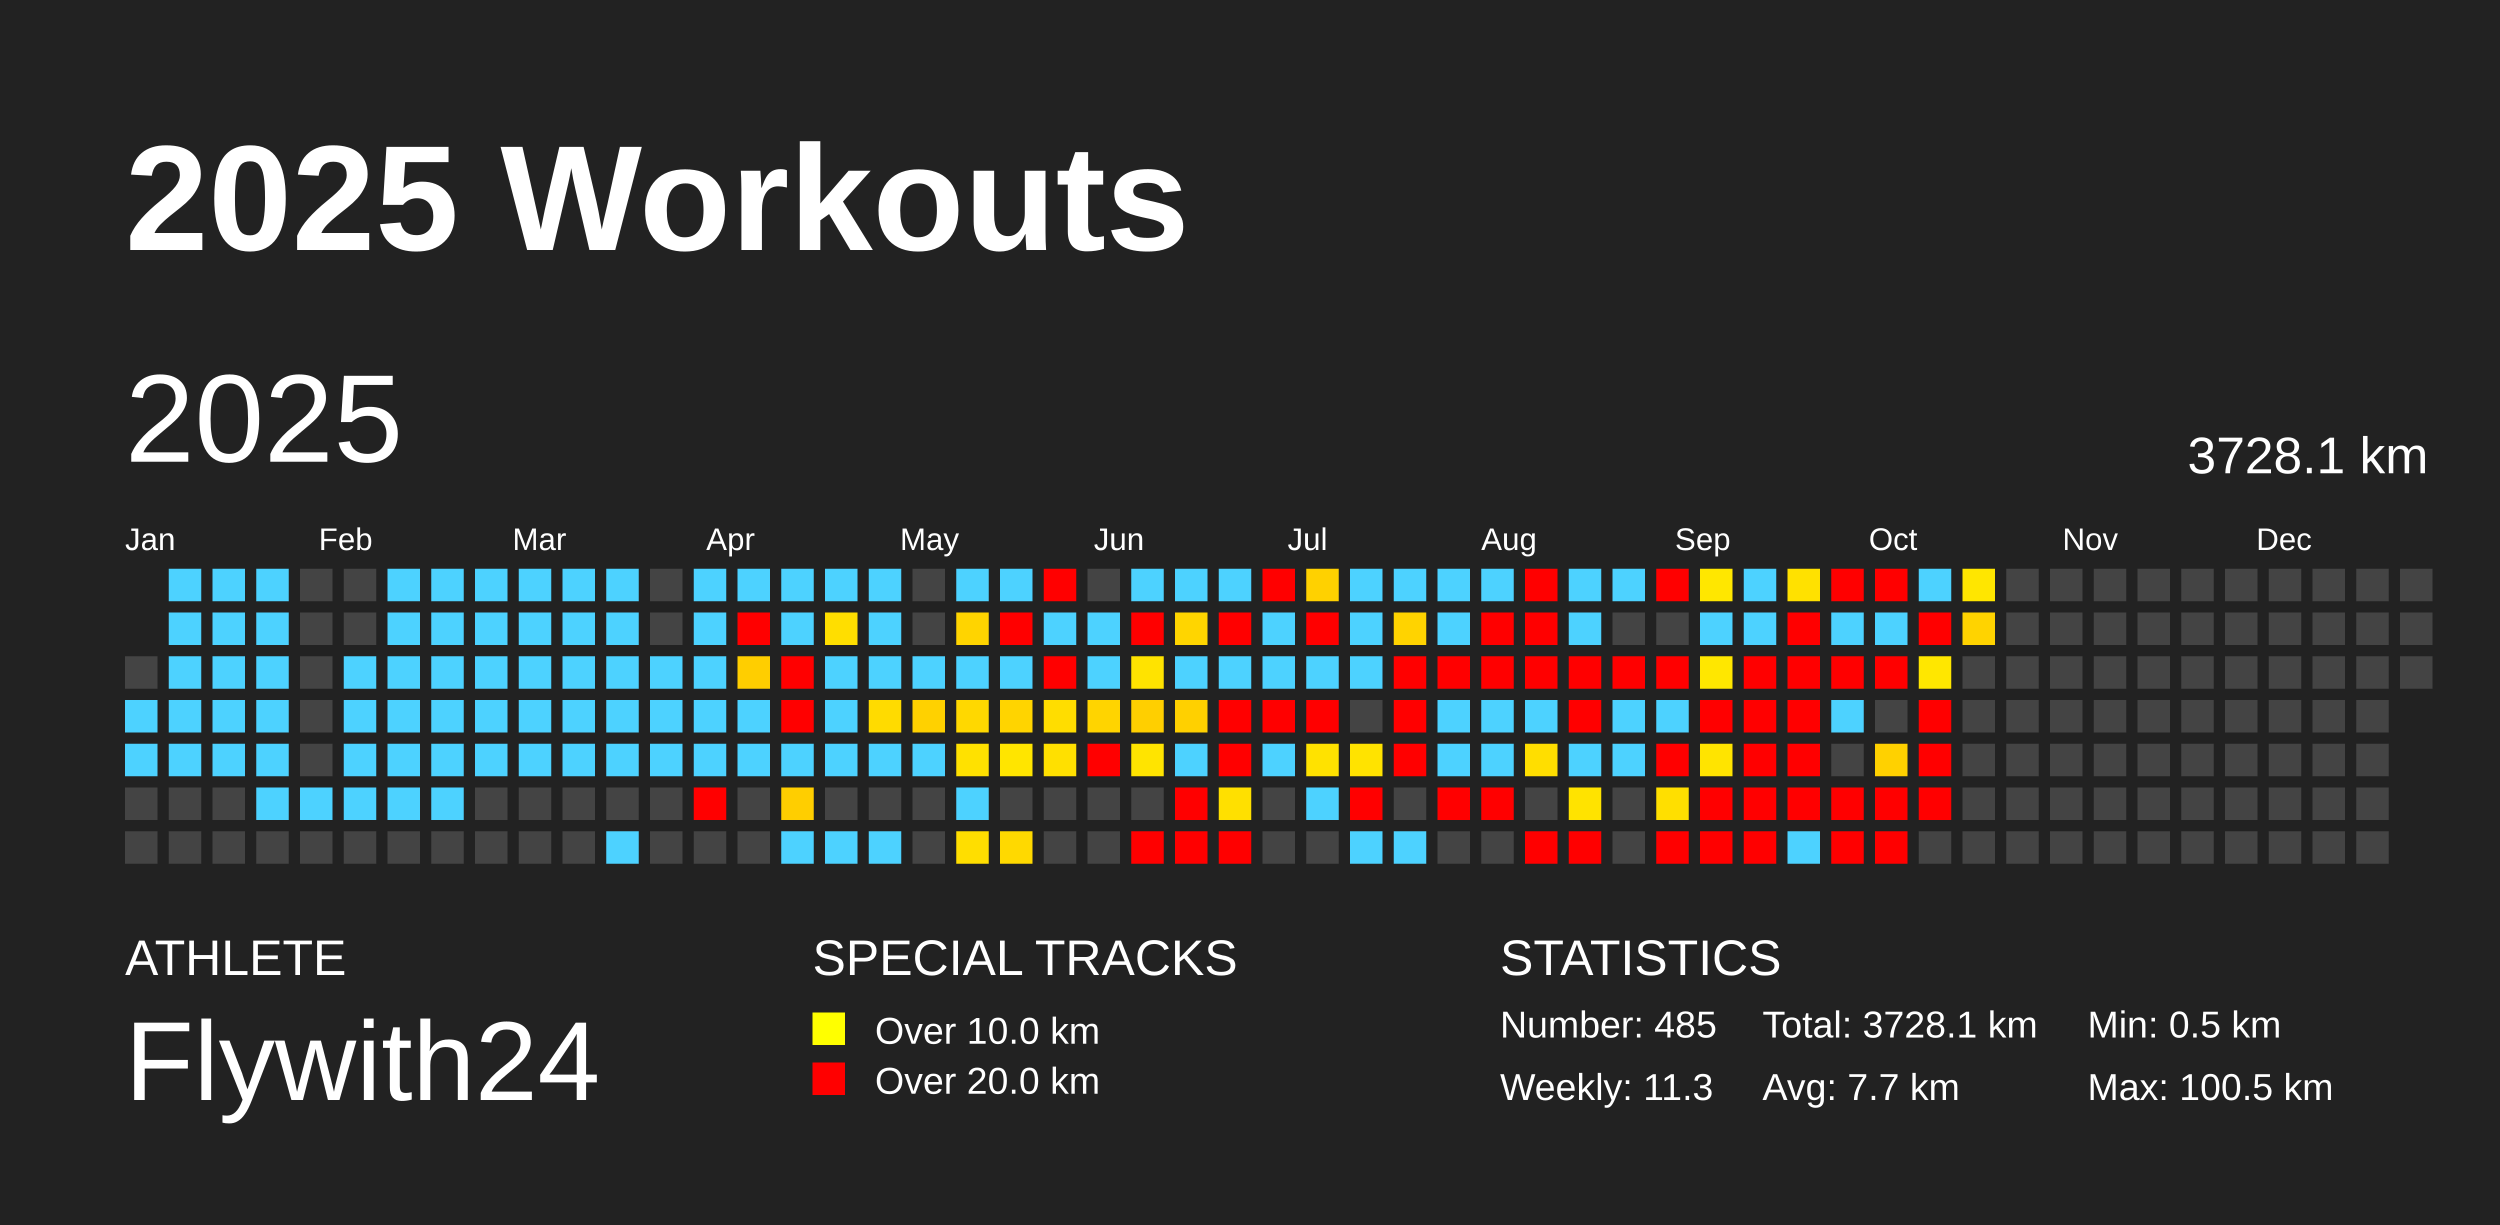
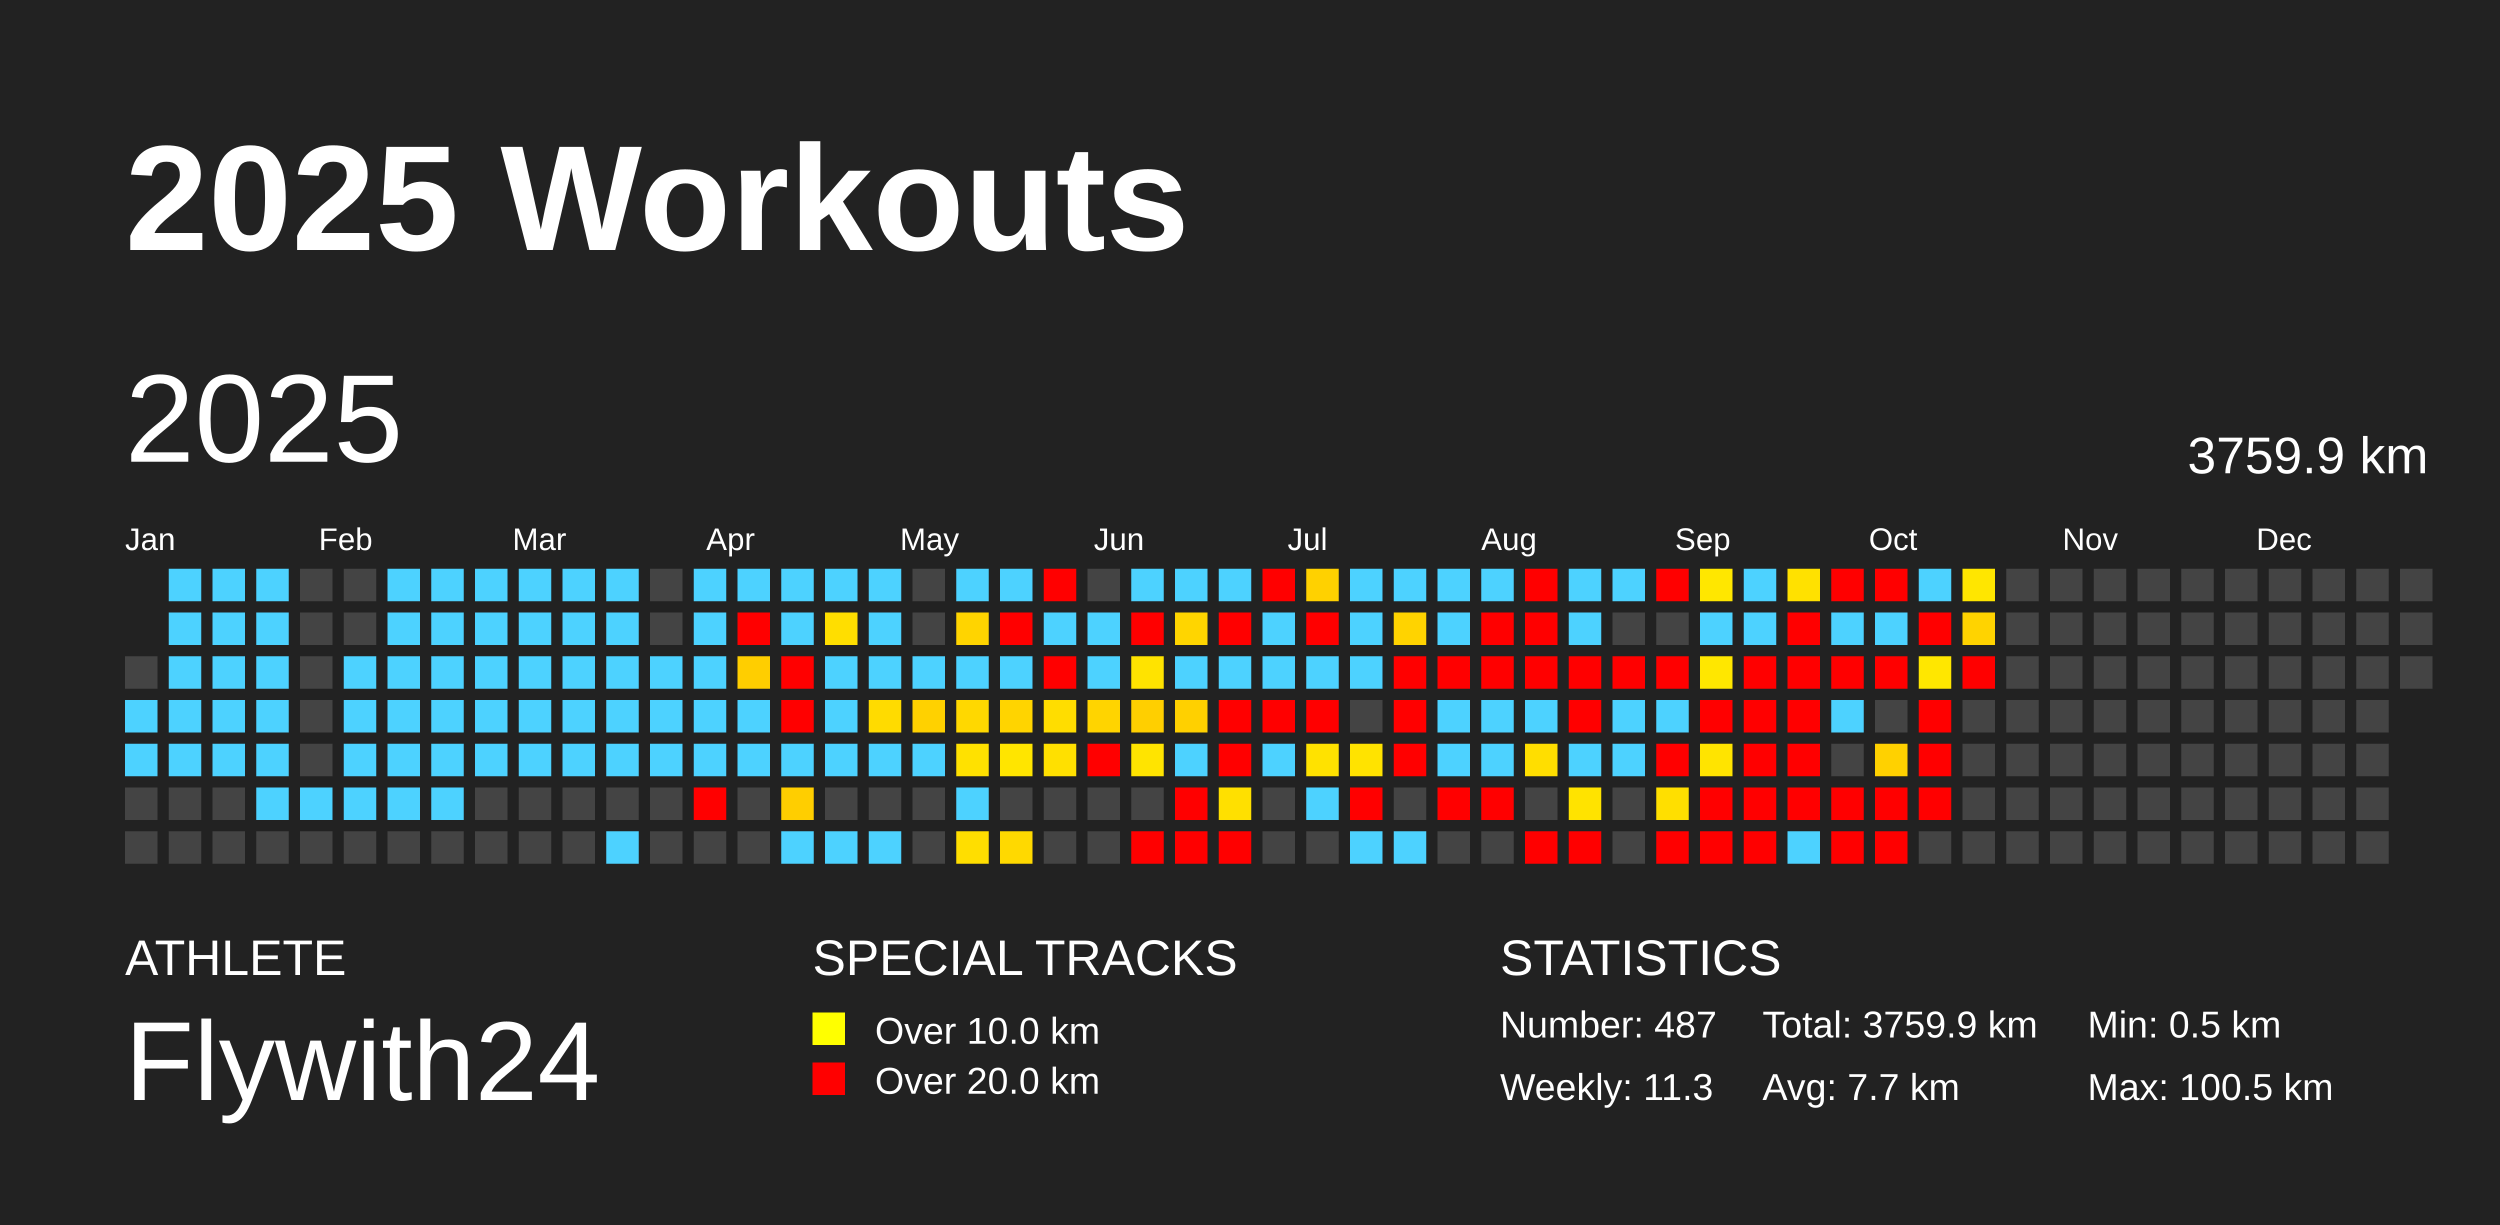
<svg xmlns="http://www.w3.org/2000/svg" baseProfile="full" height="98mm" version="1.1" viewBox="0,0,200,98" width="200mm">
  <defs />
  <rect fill="#222222" height="98" width="200" x="0" y="0" />
  <text fill="#FFFFFF" style="font-size:12px; font-family:Arial; font-weight:bold;" x="10" y="20">2025 Workouts</text>
  <text fill="#FFFFFF" style="font-size:4px; font-family:Arial" x="10" y="78">ATHLETE</text>
  <text fill="#FFFFFF" style="font-size:9px; font-family:Arial" x="10" y="88">Flywith24</text>
  <text fill="#FFFFFF" style="font-size:4px; font-family:Arial" x="65" y="78">SPECIAL TRACKS</text>
  <rect fill="yellow" height="2.6" width="2.6" x="65" y="81" />
  <text fill="#FFFFFF" style="font-size:3px; font-family:Arial" x="70" y="83.5">Over 10.0 km</text>
  <rect fill="red" height="2.6" width="2.6" x="65" y="85" />
  <text fill="#FFFFFF" style="font-size:3px; font-family:Arial" x="70" y="87.5">Over 20.0 km</text>
  <text fill="#FFFFFF" style="font-size:4px; font-family:Arial" x="120" y="78">STATISTICS</text>
-   <text fill="#FFFFFF" style="font-size:3px; font-family:Arial" x="120" y="83">Number: 485</text>
+   <text fill="#FFFFFF" style="font-size:3px; font-family:Arial" x="120" y="83">Number: 487</text>
  <text fill="#FFFFFF" style="font-size:3px; font-family:Arial" x="120" y="88">Weekly: 11.3</text>
-   <text fill="#FFFFFF" style="font-size:3px; font-family:Arial" x="141" y="83">Total: 3728.1 km</text>
+   <text fill="#FFFFFF" style="font-size:3px; font-family:Arial" x="141" y="83">Total: 3759.9 km</text>
  <text fill="#FFFFFF" style="font-size:3px; font-family:Arial" x="141" y="88">Avg: 7.7 km</text>
  <text fill="#FFFFFF" style="font-size:3px; font-family:Arial" x="167" y="83">Min: 0.5 km</text>
  <text fill="#FFFFFF" style="font-size:3px; font-family:Arial" x="167" y="88">Max: 100.5 km</text>
  <text dominant-baseline="hanging" fill="#FFFFFF" style="font-size:10.0px; font-family:Arial;" x="10" y="30">2025</text>
-   <text dominant-baseline="hanging" fill="#FFFFFF" style="font-size:4.125px; font-family:Arial;" x="175" y="35">3728.1 km</text>
+   <text dominant-baseline="hanging" fill="#FFFFFF" style="font-size:4.125px; font-family:Arial;" x="175" y="35">3759.9 km</text>
  <text fill="#FFFFFF" style="font-size:2.5px; font-family:Arial" x="10.0" y="44">Jan</text>
  <text fill="#FFFFFF" style="font-size:2.5px; font-family:Arial" x="25.5" y="44">Feb</text>
  <text fill="#FFFFFF" style="font-size:2.5px; font-family:Arial" x="41.0" y="44">Mar</text>
  <text fill="#FFFFFF" style="font-size:2.5px; font-family:Arial" x="56.5" y="44">Apr</text>
  <text fill="#FFFFFF" style="font-size:2.5px; font-family:Arial" x="72.0" y="44">May</text>
  <text fill="#FFFFFF" style="font-size:2.5px; font-family:Arial" x="87.5" y="44">Jun</text>
  <text fill="#FFFFFF" style="font-size:2.5px; font-family:Arial" x="103.0" y="44">Jul</text>
  <text fill="#FFFFFF" style="font-size:2.5px; font-family:Arial" x="118.5" y="44">Aug</text>
  <text fill="#FFFFFF" style="font-size:2.5px; font-family:Arial" x="134.0" y="44">Sep</text>
  <text fill="#FFFFFF" style="font-size:2.5px; font-family:Arial" x="149.5" y="44">Oct</text>
  <text fill="#FFFFFF" style="font-size:2.5px; font-family:Arial" x="165.0" y="44">Nov</text>
  <text fill="#FFFFFF" style="font-size:2.5px; font-family:Arial" x="180.5" y="44">Dec</text>
  <rect fill="#444444" height="2.6" width="2.6" x="10.0" y="52.5" />
  <rect fill="#4dd2ff" height="2.6" width="2.6" x="10.0" y="56.0" />
  <rect fill="#4dd2ff" height="2.6" width="2.6" x="10.0" y="59.5" />
  <rect fill="#444444" height="2.6" width="2.6" x="10.0" y="63.0" />
  <rect fill="#444444" height="2.6" width="2.6" x="10.0" y="66.5" />
  <rect fill="#4dd2ff" height="2.6" width="2.6" x="13.5" y="45.5" />
  <rect fill="#4dd2ff" height="2.6" width="2.6" x="13.5" y="49.0" />
  <rect fill="#4dd2ff" height="2.6" width="2.6" x="13.5" y="52.5" />
  <rect fill="#4dd2ff" height="2.6" width="2.6" x="13.5" y="56.0" />
  <rect fill="#4dd2ff" height="2.6" width="2.6" x="13.5" y="59.5" />
  <rect fill="#444444" height="2.6" width="2.6" x="13.5" y="63.0" />
  <rect fill="#444444" height="2.6" width="2.6" x="13.5" y="66.5" />
  <rect fill="#4dd2ff" height="2.6" width="2.6" x="17.0" y="45.5" />
  <rect fill="#4dd2ff" height="2.6" width="2.6" x="17.0" y="49.0" />
  <rect fill="#4dd2ff" height="2.6" width="2.6" x="17.0" y="52.5" />
  <rect fill="#4dd2ff" height="2.6" width="2.6" x="17.0" y="56.0" />
  <rect fill="#4dd2ff" height="2.6" width="2.6" x="17.0" y="59.5" />
  <rect fill="#444444" height="2.6" width="2.6" x="17.0" y="63.0" />
  <rect fill="#444444" height="2.6" width="2.6" x="17.0" y="66.5" />
  <rect fill="#4dd2ff" height="2.6" width="2.6" x="20.5" y="45.5" />
  <rect fill="#4dd2ff" height="2.6" width="2.6" x="20.5" y="49.0" />
  <rect fill="#4dd2ff" height="2.6" width="2.6" x="20.5" y="52.5" />
  <rect fill="#4dd2ff" height="2.6" width="2.6" x="20.5" y="56.0" />
  <rect fill="#4dd2ff" height="2.6" width="2.6" x="20.5" y="59.5" />
  <rect fill="#4dd2ff" height="2.6" width="2.6" x="20.5" y="63.0" />
  <rect fill="#444444" height="2.6" width="2.6" x="20.5" y="66.5" />
  <rect fill="#444444" height="2.6" width="2.6" x="24.0" y="45.5" />
  <rect fill="#444444" height="2.6" width="2.6" x="24.0" y="49.0" />
  <rect fill="#444444" height="2.6" width="2.6" x="24.0" y="52.5" />
  <rect fill="#444444" height="2.6" width="2.6" x="24.0" y="56.0" />
  <rect fill="#444444" height="2.6" width="2.6" x="24.0" y="59.5" />
  <rect fill="#4dd2ff" height="2.6" width="2.6" x="24.0" y="63.0" />
  <rect fill="#444444" height="2.6" width="2.6" x="24.0" y="66.5" />
  <rect fill="#444444" height="2.6" width="2.6" x="27.5" y="45.5" />
  <rect fill="#444444" height="2.6" width="2.6" x="27.5" y="49.0" />
  <rect fill="#4dd2ff" height="2.6" width="2.6" x="27.5" y="52.5" />
  <rect fill="#4dd2ff" height="2.6" width="2.6" x="27.5" y="56.0" />
  <rect fill="#4dd2ff" height="2.6" width="2.6" x="27.5" y="59.5" />
  <rect fill="#4dd2ff" height="2.6" width="2.6" x="27.5" y="63.0" />
  <rect fill="#444444" height="2.6" width="2.6" x="27.5" y="66.5" />
  <rect fill="#4dd2ff" height="2.6" width="2.6" x="31.0" y="45.5" />
  <rect fill="#4dd2ff" height="2.6" width="2.6" x="31.0" y="49.0" />
  <rect fill="#4dd2ff" height="2.6" width="2.6" x="31.0" y="52.5" />
  <rect fill="#4dd2ff" height="2.6" width="2.6" x="31.0" y="56.0" />
  <rect fill="#4dd2ff" height="2.6" width="2.6" x="31.0" y="59.5" />
  <rect fill="#4dd2ff" height="2.6" width="2.6" x="31.0" y="63.0" />
  <rect fill="#444444" height="2.6" width="2.6" x="31.0" y="66.5" />
  <rect fill="#4dd2ff" height="2.6" width="2.6" x="34.5" y="45.5" />
  <rect fill="#4dd2ff" height="2.6" width="2.6" x="34.5" y="49.0" />
  <rect fill="#4dd2ff" height="2.6" width="2.6" x="34.5" y="52.5" />
  <rect fill="#4dd2ff" height="2.6" width="2.6" x="34.5" y="56.0" />
  <rect fill="#4dd2ff" height="2.6" width="2.6" x="34.5" y="59.5" />
  <rect fill="#4dd2ff" height="2.6" width="2.6" x="34.5" y="63.0" />
  <rect fill="#444444" height="2.6" width="2.6" x="34.5" y="66.5" />
  <rect fill="#4dd2ff" height="2.6" width="2.6" x="38.0" y="45.5" />
  <rect fill="#4dd2ff" height="2.6" width="2.6" x="38.0" y="49.0" />
  <rect fill="#4dd2ff" height="2.6" width="2.6" x="38.0" y="52.5" />
  <rect fill="#4dd2ff" height="2.6" width="2.6" x="38.0" y="56.0" />
  <rect fill="#4dd2ff" height="2.6" width="2.6" x="38.0" y="59.5" />
  <rect fill="#444444" height="2.6" width="2.6" x="38.0" y="63.0" />
  <rect fill="#444444" height="2.6" width="2.6" x="38.0" y="66.5" />
  <rect fill="#4dd2ff" height="2.6" width="2.6" x="41.5" y="45.5" />
  <rect fill="#4dd2ff" height="2.6" width="2.6" x="41.5" y="49.0" />
  <rect fill="#4dd2ff" height="2.6" width="2.6" x="41.5" y="52.5" />
  <rect fill="#4dd2ff" height="2.6" width="2.6" x="41.5" y="56.0" />
  <rect fill="#4dd2ff" height="2.6" width="2.6" x="41.5" y="59.5" />
  <rect fill="#444444" height="2.6" width="2.6" x="41.5" y="63.0" />
  <rect fill="#444444" height="2.6" width="2.6" x="41.5" y="66.5" />
  <rect fill="#4dd2ff" height="2.6" width="2.6" x="45.0" y="45.5" />
  <rect fill="#4dd2ff" height="2.6" width="2.6" x="45.0" y="49.0" />
  <rect fill="#4dd2ff" height="2.6" width="2.6" x="45.0" y="52.5" />
  <rect fill="#4dd2ff" height="2.6" width="2.6" x="45.0" y="56.0" />
  <rect fill="#4dd2ff" height="2.6" width="2.6" x="45.0" y="59.5" />
  <rect fill="#444444" height="2.6" width="2.6" x="45.0" y="63.0" />
  <rect fill="#444444" height="2.6" width="2.6" x="45.0" y="66.5" />
  <rect fill="#4dd2ff" height="2.6" width="2.6" x="48.5" y="45.5" />
  <rect fill="#4dd2ff" height="2.6" width="2.6" x="48.5" y="49.0" />
  <rect fill="#4dd2ff" height="2.6" width="2.6" x="48.5" y="52.5" />
  <rect fill="#4dd2ff" height="2.6" width="2.6" x="48.5" y="56.0" />
  <rect fill="#4dd2ff" height="2.6" width="2.6" x="48.5" y="59.5" />
  <rect fill="#444444" height="2.6" width="2.6" x="48.5" y="63.0" />
  <rect fill="#4dd2ff" height="2.6" width="2.6" x="48.5" y="66.5" />
  <rect fill="#444444" height="2.6" width="2.6" x="52.0" y="45.5" />
  <rect fill="#444444" height="2.6" width="2.6" x="52.0" y="49.0" />
  <rect fill="#4dd2ff" height="2.6" width="2.6" x="52.0" y="52.5" />
  <rect fill="#4dd2ff" height="2.6" width="2.6" x="52.0" y="56.0" />
  <rect fill="#4dd2ff" height="2.6" width="2.6" x="52.0" y="59.5" />
  <rect fill="#444444" height="2.6" width="2.6" x="52.0" y="63.0" />
  <rect fill="#444444" height="2.6" width="2.6" x="52.0" y="66.5" />
  <rect fill="#4dd2ff" height="2.6" width="2.6" x="55.5" y="45.5" />
  <rect fill="#4dd2ff" height="2.6" width="2.6" x="55.5" y="49.0" />
  <rect fill="#4dd2ff" height="2.6" width="2.6" x="55.5" y="52.5" />
  <rect fill="#4dd2ff" height="2.6" width="2.6" x="55.5" y="56.0" />
  <rect fill="#4dd2ff" height="2.6" width="2.6" x="55.5" y="59.5" />
  <rect fill="red" height="2.6" width="2.6" x="55.5" y="63.0" />
  <rect fill="#444444" height="2.6" width="2.6" x="55.5" y="66.5" />
  <rect fill="#4dd2ff" height="2.6" width="2.6" x="59.0" y="45.5" />
  <rect fill="red" height="2.6" width="2.6" x="59.0" y="49.0" />
  <rect fill="#ffce00" height="2.6" width="2.6" x="59.0" y="52.5" />
  <rect fill="#4dd2ff" height="2.6" width="2.6" x="59.0" y="56.0" />
  <rect fill="#4dd2ff" height="2.6" width="2.6" x="59.0" y="59.5" />
  <rect fill="#444444" height="2.6" width="2.6" x="59.0" y="63.0" />
  <rect fill="#444444" height="2.6" width="2.6" x="59.0" y="66.5" />
  <rect fill="#4dd2ff" height="2.6" width="2.6" x="62.5" y="45.5" />
  <rect fill="#4dd2ff" height="2.6" width="2.6" x="62.5" y="49.0" />
  <rect fill="red" height="2.6" width="2.6" x="62.5" y="52.5" />
  <rect fill="red" height="2.6" width="2.6" x="62.5" y="56.0" />
  <rect fill="#4dd2ff" height="2.6" width="2.6" x="62.5" y="59.5" />
  <rect fill="#ffce00" height="2.6" width="2.6" x="62.5" y="63.0" />
  <rect fill="#4dd2ff" height="2.6" width="2.6" x="62.5" y="66.5" />
  <rect fill="#4dd2ff" height="2.6" width="2.6" x="66.0" y="45.5" />
  <rect fill="#ffde00" height="2.6" width="2.6" x="66.0" y="49.0" />
  <rect fill="#4dd2ff" height="2.6" width="2.6" x="66.0" y="52.5" />
  <rect fill="#4dd2ff" height="2.6" width="2.6" x="66.0" y="56.0" />
  <rect fill="#4dd2ff" height="2.6" width="2.6" x="66.0" y="59.5" />
  <rect fill="#444444" height="2.6" width="2.6" x="66.0" y="63.0" />
  <rect fill="#4dd2ff" height="2.6" width="2.6" x="66.0" y="66.5" />
  <rect fill="#4dd2ff" height="2.6" width="2.6" x="69.5" y="45.5" />
  <rect fill="#4dd2ff" height="2.6" width="2.6" x="69.5" y="49.0" />
  <rect fill="#4dd2ff" height="2.6" width="2.6" x="69.5" y="52.5" />
  <rect fill="#ffdb00" height="2.6" width="2.6" x="69.5" y="56.0" />
  <rect fill="#4dd2ff" height="2.6" width="2.6" x="69.5" y="59.5" />
  <rect fill="#444444" height="2.6" width="2.6" x="69.5" y="63.0" />
  <rect fill="#4dd2ff" height="2.6" width="2.6" x="69.5" y="66.5" />
  <rect fill="#444444" height="2.6" width="2.6" x="73.0" y="45.5" />
  <rect fill="#444444" height="2.6" width="2.6" x="73.0" y="49.0" />
  <rect fill="#4dd2ff" height="2.6" width="2.6" x="73.0" y="52.5" />
  <rect fill="#ffd100" height="2.6" width="2.6" x="73.0" y="56.0" />
  <rect fill="#4dd2ff" height="2.6" width="2.6" x="73.0" y="59.5" />
  <rect fill="#444444" height="2.6" width="2.6" x="73.0" y="63.0" />
  <rect fill="#444444" height="2.6" width="2.6" x="73.0" y="66.5" />
  <rect fill="#4dd2ff" height="2.6" width="2.6" x="76.5" y="45.5" />
  <rect fill="#ffd400" height="2.6" width="2.6" x="76.5" y="49.0" />
  <rect fill="#4dd2ff" height="2.6" width="2.6" x="76.5" y="52.5" />
  <rect fill="#ffd800" height="2.6" width="2.6" x="76.5" y="56.0" />
  <rect fill="#ffe100" height="2.6" width="2.6" x="76.5" y="59.5" />
  <rect fill="#4dd2ff" height="2.6" width="2.6" x="76.5" y="63.0" />
  <rect fill="#ffde00" height="2.6" width="2.6" x="76.5" y="66.5" />
  <rect fill="#4dd2ff" height="2.6" width="2.6" x="80.0" y="45.5" />
  <rect fill="red" height="2.6" width="2.6" x="80.0" y="49.0" />
  <rect fill="#4dd2ff" height="2.6" width="2.6" x="80.0" y="52.5" />
  <rect fill="#ffd400" height="2.6" width="2.6" x="80.0" y="56.0" />
  <rect fill="#ffe500" height="2.6" width="2.6" x="80.0" y="59.5" />
  <rect fill="#444444" height="2.6" width="2.6" x="80.0" y="63.0" />
  <rect fill="#ffd900" height="2.6" width="2.6" x="80.0" y="66.5" />
  <rect fill="red" height="2.6" width="2.6" x="83.5" y="45.5" />
  <rect fill="#4dd2ff" height="2.6" width="2.6" x="83.5" y="49.0" />
  <rect fill="red" height="2.6" width="2.6" x="83.5" y="52.5" />
  <rect fill="#ffdd00" height="2.6" width="2.6" x="83.5" y="56.0" />
  <rect fill="#ffe000" height="2.6" width="2.6" x="83.5" y="59.5" />
  <rect fill="#444444" height="2.6" width="2.6" x="83.5" y="63.0" />
  <rect fill="#444444" height="2.6" width="2.6" x="83.5" y="66.5" />
  <rect fill="#444444" height="2.6" width="2.6" x="87.0" y="45.5" />
  <rect fill="#4dd2ff" height="2.6" width="2.6" x="87.0" y="49.0" />
  <rect fill="#4dd2ff" height="2.6" width="2.6" x="87.0" y="52.5" />
  <rect fill="#ffd400" height="2.6" width="2.6" x="87.0" y="56.0" />
  <rect fill="red" height="2.6" width="2.6" x="87.0" y="59.5" />
  <rect fill="#444444" height="2.6" width="2.6" x="87.0" y="63.0" />
  <rect fill="#444444" height="2.6" width="2.6" x="87.0" y="66.5" />
  <rect fill="#4dd2ff" height="2.6" width="2.6" x="90.5" y="45.5" />
  <rect fill="red" height="2.6" width="2.6" x="90.5" y="49.0" />
  <rect fill="#ffe300" height="2.6" width="2.6" x="90.5" y="52.5" />
  <rect fill="#ffcf00" height="2.6" width="2.6" x="90.5" y="56.0" />
  <rect fill="#ffe400" height="2.6" width="2.6" x="90.5" y="59.5" />
  <rect fill="#444444" height="2.6" width="2.6" x="90.5" y="63.0" />
  <rect fill="red" height="2.6" width="2.6" x="90.5" y="66.5" />
  <rect fill="#4dd2ff" height="2.6" width="2.6" x="94.0" y="45.5" />
  <rect fill="#ffd500" height="2.6" width="2.6" x="94.0" y="49.0" />
  <rect fill="#4dd2ff" height="2.6" width="2.6" x="94.0" y="52.5" />
  <rect fill="#ffd000" height="2.6" width="2.6" x="94.0" y="56.0" />
  <rect fill="#4dd2ff" height="2.6" width="2.6" x="94.0" y="59.5" />
  <rect fill="red" height="2.6" width="2.6" x="94.0" y="63.0" />
  <rect fill="red" height="2.6" width="2.6" x="94.0" y="66.5" />
  <rect fill="#4dd2ff" height="2.6" width="2.6" x="97.5" y="45.5" />
  <rect fill="red" height="2.6" width="2.6" x="97.5" y="49.0" />
  <rect fill="#4dd2ff" height="2.6" width="2.6" x="97.5" y="52.5" />
  <rect fill="red" height="2.6" width="2.6" x="97.5" y="56.0" />
  <rect fill="red" height="2.6" width="2.6" x="97.5" y="59.5" />
  <rect fill="#ffe000" height="2.6" width="2.6" x="97.5" y="63.0" />
  <rect fill="red" height="2.6" width="2.6" x="97.5" y="66.5" />
  <rect fill="red" height="2.6" width="2.6" x="101.0" y="45.5" />
  <rect fill="#4dd2ff" height="2.6" width="2.6" x="101.0" y="49.0" />
  <rect fill="#4dd2ff" height="2.6" width="2.6" x="101.0" y="52.5" />
  <rect fill="red" height="2.6" width="2.6" x="101.0" y="56.0" />
  <rect fill="#4dd2ff" height="2.6" width="2.6" x="101.0" y="59.5" />
  <rect fill="#444444" height="2.6" width="2.6" x="101.0" y="63.0" />
  <rect fill="#444444" height="2.6" width="2.6" x="101.0" y="66.5" />
  <rect fill="#ffd100" height="2.6" width="2.6" x="104.5" y="45.5" />
  <rect fill="red" height="2.6" width="2.6" x="104.5" y="49.0" />
  <rect fill="#4dd2ff" height="2.6" width="2.6" x="104.5" y="52.5" />
  <rect fill="red" height="2.6" width="2.6" x="104.5" y="56.0" />
  <rect fill="#ffe200" height="2.6" width="2.6" x="104.5" y="59.5" />
  <rect fill="#4dd2ff" height="2.6" width="2.6" x="104.5" y="63.0" />
  <rect fill="#444444" height="2.6" width="2.6" x="104.5" y="66.5" />
  <rect fill="#4dd2ff" height="2.6" width="2.6" x="108.0" y="45.5" />
  <rect fill="#4dd2ff" height="2.6" width="2.6" x="108.0" y="49.0" />
  <rect fill="#4dd2ff" height="2.6" width="2.6" x="108.0" y="52.5" />
  <rect fill="#444444" height="2.6" width="2.6" x="108.0" y="56.0" />
  <rect fill="#ffe300" height="2.6" width="2.6" x="108.0" y="59.5" />
  <rect fill="red" height="2.6" width="2.6" x="108.0" y="63.0" />
  <rect fill="#4dd2ff" height="2.6" width="2.6" x="108.0" y="66.5" />
  <rect fill="#4dd2ff" height="2.6" width="2.6" x="111.5" y="45.5" />
  <rect fill="#ffd300" height="2.6" width="2.6" x="111.5" y="49.0" />
  <rect fill="red" height="2.6" width="2.6" x="111.5" y="52.5" />
  <rect fill="red" height="2.6" width="2.6" x="111.5" y="56.0" />
  <rect fill="red" height="2.6" width="2.6" x="111.5" y="59.5" />
  <rect fill="#444444" height="2.6" width="2.6" x="111.5" y="63.0" />
  <rect fill="#4dd2ff" height="2.6" width="2.6" x="111.5" y="66.5" />
  <rect fill="#4dd2ff" height="2.6" width="2.6" x="115.0" y="45.5" />
  <rect fill="#4dd2ff" height="2.6" width="2.6" x="115.0" y="49.0" />
  <rect fill="red" height="2.6" width="2.6" x="115.0" y="52.5" />
  <rect fill="#4dd2ff" height="2.6" width="2.6" x="115.0" y="56.0" />
  <rect fill="#4dd2ff" height="2.6" width="2.6" x="115.0" y="59.5" />
  <rect fill="red" height="2.6" width="2.6" x="115.0" y="63.0" />
  <rect fill="#444444" height="2.6" width="2.6" x="115.0" y="66.5" />
  <rect fill="#4dd2ff" height="2.6" width="2.6" x="118.5" y="45.5" />
  <rect fill="red" height="2.6" width="2.6" x="118.5" y="49.0" />
  <rect fill="red" height="2.6" width="2.6" x="118.5" y="52.5" />
  <rect fill="#4dd2ff" height="2.6" width="2.6" x="118.5" y="56.0" />
  <rect fill="#4dd2ff" height="2.6" width="2.6" x="118.5" y="59.5" />
  <rect fill="red" height="2.6" width="2.6" x="118.5" y="63.0" />
  <rect fill="#444444" height="2.6" width="2.6" x="118.5" y="66.5" />
  <rect fill="red" height="2.6" width="2.6" x="122.0" y="45.5" />
  <rect fill="red" height="2.6" width="2.6" x="122.0" y="49.0" />
  <rect fill="red" height="2.6" width="2.6" x="122.0" y="52.5" />
  <rect fill="#4dd2ff" height="2.6" width="2.6" x="122.0" y="56.0" />
  <rect fill="#ffde00" height="2.6" width="2.6" x="122.0" y="59.5" />
  <rect fill="#444444" height="2.6" width="2.6" x="122.0" y="63.0" />
  <rect fill="red" height="2.6" width="2.6" x="122.0" y="66.5" />
  <rect fill="#4dd2ff" height="2.6" width="2.6" x="125.5" y="45.5" />
  <rect fill="#4dd2ff" height="2.6" width="2.6" x="125.5" y="49.0" />
  <rect fill="red" height="2.6" width="2.6" x="125.5" y="52.5" />
  <rect fill="red" height="2.6" width="2.6" x="125.5" y="56.0" />
  <rect fill="#4dd2ff" height="2.6" width="2.6" x="125.5" y="59.5" />
  <rect fill="#ffe300" height="2.6" width="2.6" x="125.5" y="63.0" />
  <rect fill="red" height="2.6" width="2.6" x="125.5" y="66.5" />
  <rect fill="#4dd2ff" height="2.6" width="2.6" x="129.0" y="45.5" />
  <rect fill="#444444" height="2.6" width="2.6" x="129.0" y="49.0" />
  <rect fill="red" height="2.6" width="2.6" x="129.0" y="52.5" />
  <rect fill="#4dd2ff" height="2.6" width="2.6" x="129.0" y="56.0" />
  <rect fill="#4dd2ff" height="2.6" width="2.6" x="129.0" y="59.5" />
  <rect fill="#444444" height="2.6" width="2.6" x="129.0" y="63.0" />
  <rect fill="#444444" height="2.6" width="2.6" x="129.0" y="66.5" />
  <rect fill="red" height="2.6" width="2.6" x="132.5" y="45.5" />
  <rect fill="#444444" height="2.6" width="2.6" x="132.5" y="49.0" />
  <rect fill="red" height="2.6" width="2.6" x="132.5" y="52.5" />
  <rect fill="#4dd2ff" height="2.6" width="2.6" x="132.5" y="56.0" />
  <rect fill="red" height="2.6" width="2.6" x="132.5" y="59.5" />
  <rect fill="#ffdf00" height="2.6" width="2.6" x="132.5" y="63.0" />
  <rect fill="red" height="2.6" width="2.6" x="132.5" y="66.5" />
  <rect fill="#ffe700" height="2.6" width="2.6" x="136.0" y="45.5" />
  <rect fill="#4dd2ff" height="2.6" width="2.6" x="136.0" y="49.0" />
  <rect fill="#ffe700" height="2.6" width="2.6" x="136.0" y="52.5" />
  <rect fill="red" height="2.6" width="2.6" x="136.0" y="56.0" />
  <rect fill="#ffe400" height="2.6" width="2.6" x="136.0" y="59.5" />
  <rect fill="red" height="2.6" width="2.6" x="136.0" y="63.0" />
  <rect fill="red" height="2.6" width="2.6" x="136.0" y="66.5" />
  <rect fill="#4dd2ff" height="2.6" width="2.6" x="139.5" y="45.5" />
  <rect fill="#4dd2ff" height="2.6" width="2.6" x="139.5" y="49.0" />
  <rect fill="red" height="2.6" width="2.6" x="139.5" y="52.5" />
  <rect fill="red" height="2.6" width="2.6" x="139.5" y="56.0" />
  <rect fill="red" height="2.6" width="2.6" x="139.5" y="59.5" />
  <rect fill="red" height="2.6" width="2.6" x="139.5" y="63.0" />
  <rect fill="red" height="2.6" width="2.6" x="139.5" y="66.5" />
  <rect fill="#ffe100" height="2.6" width="2.6" x="143.0" y="45.5" />
  <rect fill="red" height="2.6" width="2.6" x="143.0" y="49.0" />
  <rect fill="red" height="2.6" width="2.6" x="143.0" y="52.5" />
  <rect fill="red" height="2.6" width="2.6" x="143.0" y="56.0" />
  <rect fill="red" height="2.6" width="2.6" x="143.0" y="59.5" />
  <rect fill="red" height="2.6" width="2.6" x="143.0" y="63.0" />
  <rect fill="#4dd2ff" height="2.6" width="2.6" x="143.0" y="66.5" />
  <rect fill="red" height="2.6" width="2.6" x="146.5" y="45.5" />
  <rect fill="#4dd2ff" height="2.6" width="2.6" x="146.5" y="49.0" />
  <rect fill="red" height="2.6" width="2.6" x="146.5" y="52.5" />
  <rect fill="#4dd2ff" height="2.6" width="2.6" x="146.5" y="56.0" />
  <rect fill="#444444" height="2.6" width="2.6" x="146.5" y="59.5" />
  <rect fill="red" height="2.6" width="2.6" x="146.5" y="63.0" />
  <rect fill="red" height="2.6" width="2.6" x="146.5" y="66.5" />
  <rect fill="red" height="2.6" width="2.6" x="150.0" y="45.5" />
  <rect fill="#4dd2ff" height="2.6" width="2.6" x="150.0" y="49.0" />
  <rect fill="red" height="2.6" width="2.6" x="150.0" y="52.5" />
  <rect fill="#444444" height="2.6" width="2.6" x="150.0" y="56.0" />
  <rect fill="#ffd100" height="2.6" width="2.6" x="150.0" y="59.5" />
  <rect fill="red" height="2.6" width="2.6" x="150.0" y="63.0" />
  <rect fill="red" height="2.6" width="2.6" x="150.0" y="66.5" />
  <rect fill="#4dd2ff" height="2.6" width="2.6" x="153.5" y="45.5" />
  <rect fill="red" height="2.6" width="2.6" x="153.5" y="49.0" />
  <rect fill="#ffe700" height="2.6" width="2.6" x="153.5" y="52.5" />
  <rect fill="red" height="2.6" width="2.6" x="153.5" y="56.0" />
  <rect fill="red" height="2.6" width="2.6" x="153.5" y="59.5" />
  <rect fill="red" height="2.6" width="2.6" x="153.5" y="63.0" />
  <rect fill="#444444" height="2.6" width="2.6" x="153.5" y="66.5" />
  <rect fill="#ffe600" height="2.6" width="2.6" x="157.0" y="45.5" />
  <rect fill="#ffd300" height="2.6" width="2.6" x="157.0" y="49.0" />
-   <rect fill="#444444" height="2.6" width="2.6" x="157.0" y="52.5" />
+   <rect fill="red" height="2.6" width="2.6" x="157.0" y="52.5" />
  <rect fill="#444444" height="2.6" width="2.6" x="157.0" y="56.0" />
  <rect fill="#444444" height="2.6" width="2.6" x="157.0" y="59.5" />
  <rect fill="#444444" height="2.6" width="2.6" x="157.0" y="63.0" />
  <rect fill="#444444" height="2.6" width="2.6" x="157.0" y="66.5" />
  <rect fill="#444444" height="2.6" width="2.6" x="160.5" y="45.5" />
  <rect fill="#444444" height="2.6" width="2.6" x="160.5" y="49.0" />
  <rect fill="#444444" height="2.6" width="2.6" x="160.5" y="52.5" />
  <rect fill="#444444" height="2.6" width="2.6" x="160.5" y="56.0" />
  <rect fill="#444444" height="2.6" width="2.6" x="160.5" y="59.5" />
  <rect fill="#444444" height="2.6" width="2.6" x="160.5" y="63.0" />
  <rect fill="#444444" height="2.6" width="2.6" x="160.5" y="66.5" />
  <rect fill="#444444" height="2.6" width="2.6" x="164.0" y="45.5" />
  <rect fill="#444444" height="2.6" width="2.6" x="164.0" y="49.0" />
  <rect fill="#444444" height="2.6" width="2.6" x="164.0" y="52.5" />
  <rect fill="#444444" height="2.6" width="2.6" x="164.0" y="56.0" />
  <rect fill="#444444" height="2.6" width="2.6" x="164.0" y="59.5" />
  <rect fill="#444444" height="2.6" width="2.6" x="164.0" y="63.0" />
  <rect fill="#444444" height="2.6" width="2.6" x="164.0" y="66.5" />
  <rect fill="#444444" height="2.6" width="2.6" x="167.5" y="45.5" />
  <rect fill="#444444" height="2.6" width="2.6" x="167.5" y="49.0" />
  <rect fill="#444444" height="2.6" width="2.6" x="167.5" y="52.5" />
  <rect fill="#444444" height="2.6" width="2.6" x="167.5" y="56.0" />
  <rect fill="#444444" height="2.6" width="2.6" x="167.5" y="59.5" />
  <rect fill="#444444" height="2.6" width="2.6" x="167.5" y="63.0" />
  <rect fill="#444444" height="2.6" width="2.6" x="167.5" y="66.5" />
  <rect fill="#444444" height="2.6" width="2.6" x="171.0" y="45.5" />
  <rect fill="#444444" height="2.6" width="2.6" x="171.0" y="49.0" />
  <rect fill="#444444" height="2.6" width="2.6" x="171.0" y="52.5" />
  <rect fill="#444444" height="2.6" width="2.6" x="171.0" y="56.0" />
  <rect fill="#444444" height="2.6" width="2.6" x="171.0" y="59.5" />
  <rect fill="#444444" height="2.6" width="2.6" x="171.0" y="63.0" />
  <rect fill="#444444" height="2.6" width="2.6" x="171.0" y="66.5" />
  <rect fill="#444444" height="2.6" width="2.6" x="174.5" y="45.5" />
  <rect fill="#444444" height="2.6" width="2.6" x="174.5" y="49.0" />
  <rect fill="#444444" height="2.6" width="2.6" x="174.5" y="52.5" />
  <rect fill="#444444" height="2.6" width="2.6" x="174.5" y="56.0" />
  <rect fill="#444444" height="2.6" width="2.6" x="174.5" y="59.5" />
  <rect fill="#444444" height="2.6" width="2.6" x="174.5" y="63.0" />
  <rect fill="#444444" height="2.6" width="2.6" x="174.5" y="66.5" />
  <rect fill="#444444" height="2.6" width="2.6" x="178.0" y="45.5" />
  <rect fill="#444444" height="2.6" width="2.6" x="178.0" y="49.0" />
  <rect fill="#444444" height="2.6" width="2.6" x="178.0" y="52.5" />
  <rect fill="#444444" height="2.6" width="2.6" x="178.0" y="56.0" />
  <rect fill="#444444" height="2.6" width="2.6" x="178.0" y="59.5" />
  <rect fill="#444444" height="2.6" width="2.6" x="178.0" y="63.0" />
  <rect fill="#444444" height="2.6" width="2.6" x="178.0" y="66.5" />
  <rect fill="#444444" height="2.6" width="2.6" x="181.5" y="45.5" />
  <rect fill="#444444" height="2.6" width="2.6" x="181.5" y="49.0" />
  <rect fill="#444444" height="2.6" width="2.6" x="181.5" y="52.5" />
  <rect fill="#444444" height="2.6" width="2.6" x="181.5" y="56.0" />
  <rect fill="#444444" height="2.6" width="2.6" x="181.5" y="59.5" />
  <rect fill="#444444" height="2.6" width="2.6" x="181.5" y="63.0" />
  <rect fill="#444444" height="2.6" width="2.6" x="181.5" y="66.5" />
  <rect fill="#444444" height="2.6" width="2.6" x="185.0" y="45.5" />
  <rect fill="#444444" height="2.6" width="2.6" x="185.0" y="49.0" />
  <rect fill="#444444" height="2.6" width="2.6" x="185.0" y="52.5" />
  <rect fill="#444444" height="2.6" width="2.6" x="185.0" y="56.0" />
  <rect fill="#444444" height="2.6" width="2.6" x="185.0" y="59.5" />
  <rect fill="#444444" height="2.6" width="2.6" x="185.0" y="63.0" />
  <rect fill="#444444" height="2.6" width="2.6" x="185.0" y="66.5" />
  <rect fill="#444444" height="2.6" width="2.6" x="188.5" y="45.5" />
  <rect fill="#444444" height="2.6" width="2.6" x="188.5" y="49.0" />
  <rect fill="#444444" height="2.6" width="2.6" x="188.5" y="52.5" />
  <rect fill="#444444" height="2.6" width="2.6" x="188.5" y="56.0" />
  <rect fill="#444444" height="2.6" width="2.6" x="188.5" y="59.5" />
  <rect fill="#444444" height="2.6" width="2.6" x="188.5" y="63.0" />
  <rect fill="#444444" height="2.6" width="2.6" x="188.5" y="66.5" />
  <rect fill="#444444" height="2.6" width="2.6" x="192.0" y="45.5" />
  <rect fill="#444444" height="2.6" width="2.6" x="192.0" y="49.0" />
  <rect fill="#444444" height="2.6" width="2.6" x="192.0" y="52.5" />
</svg>
